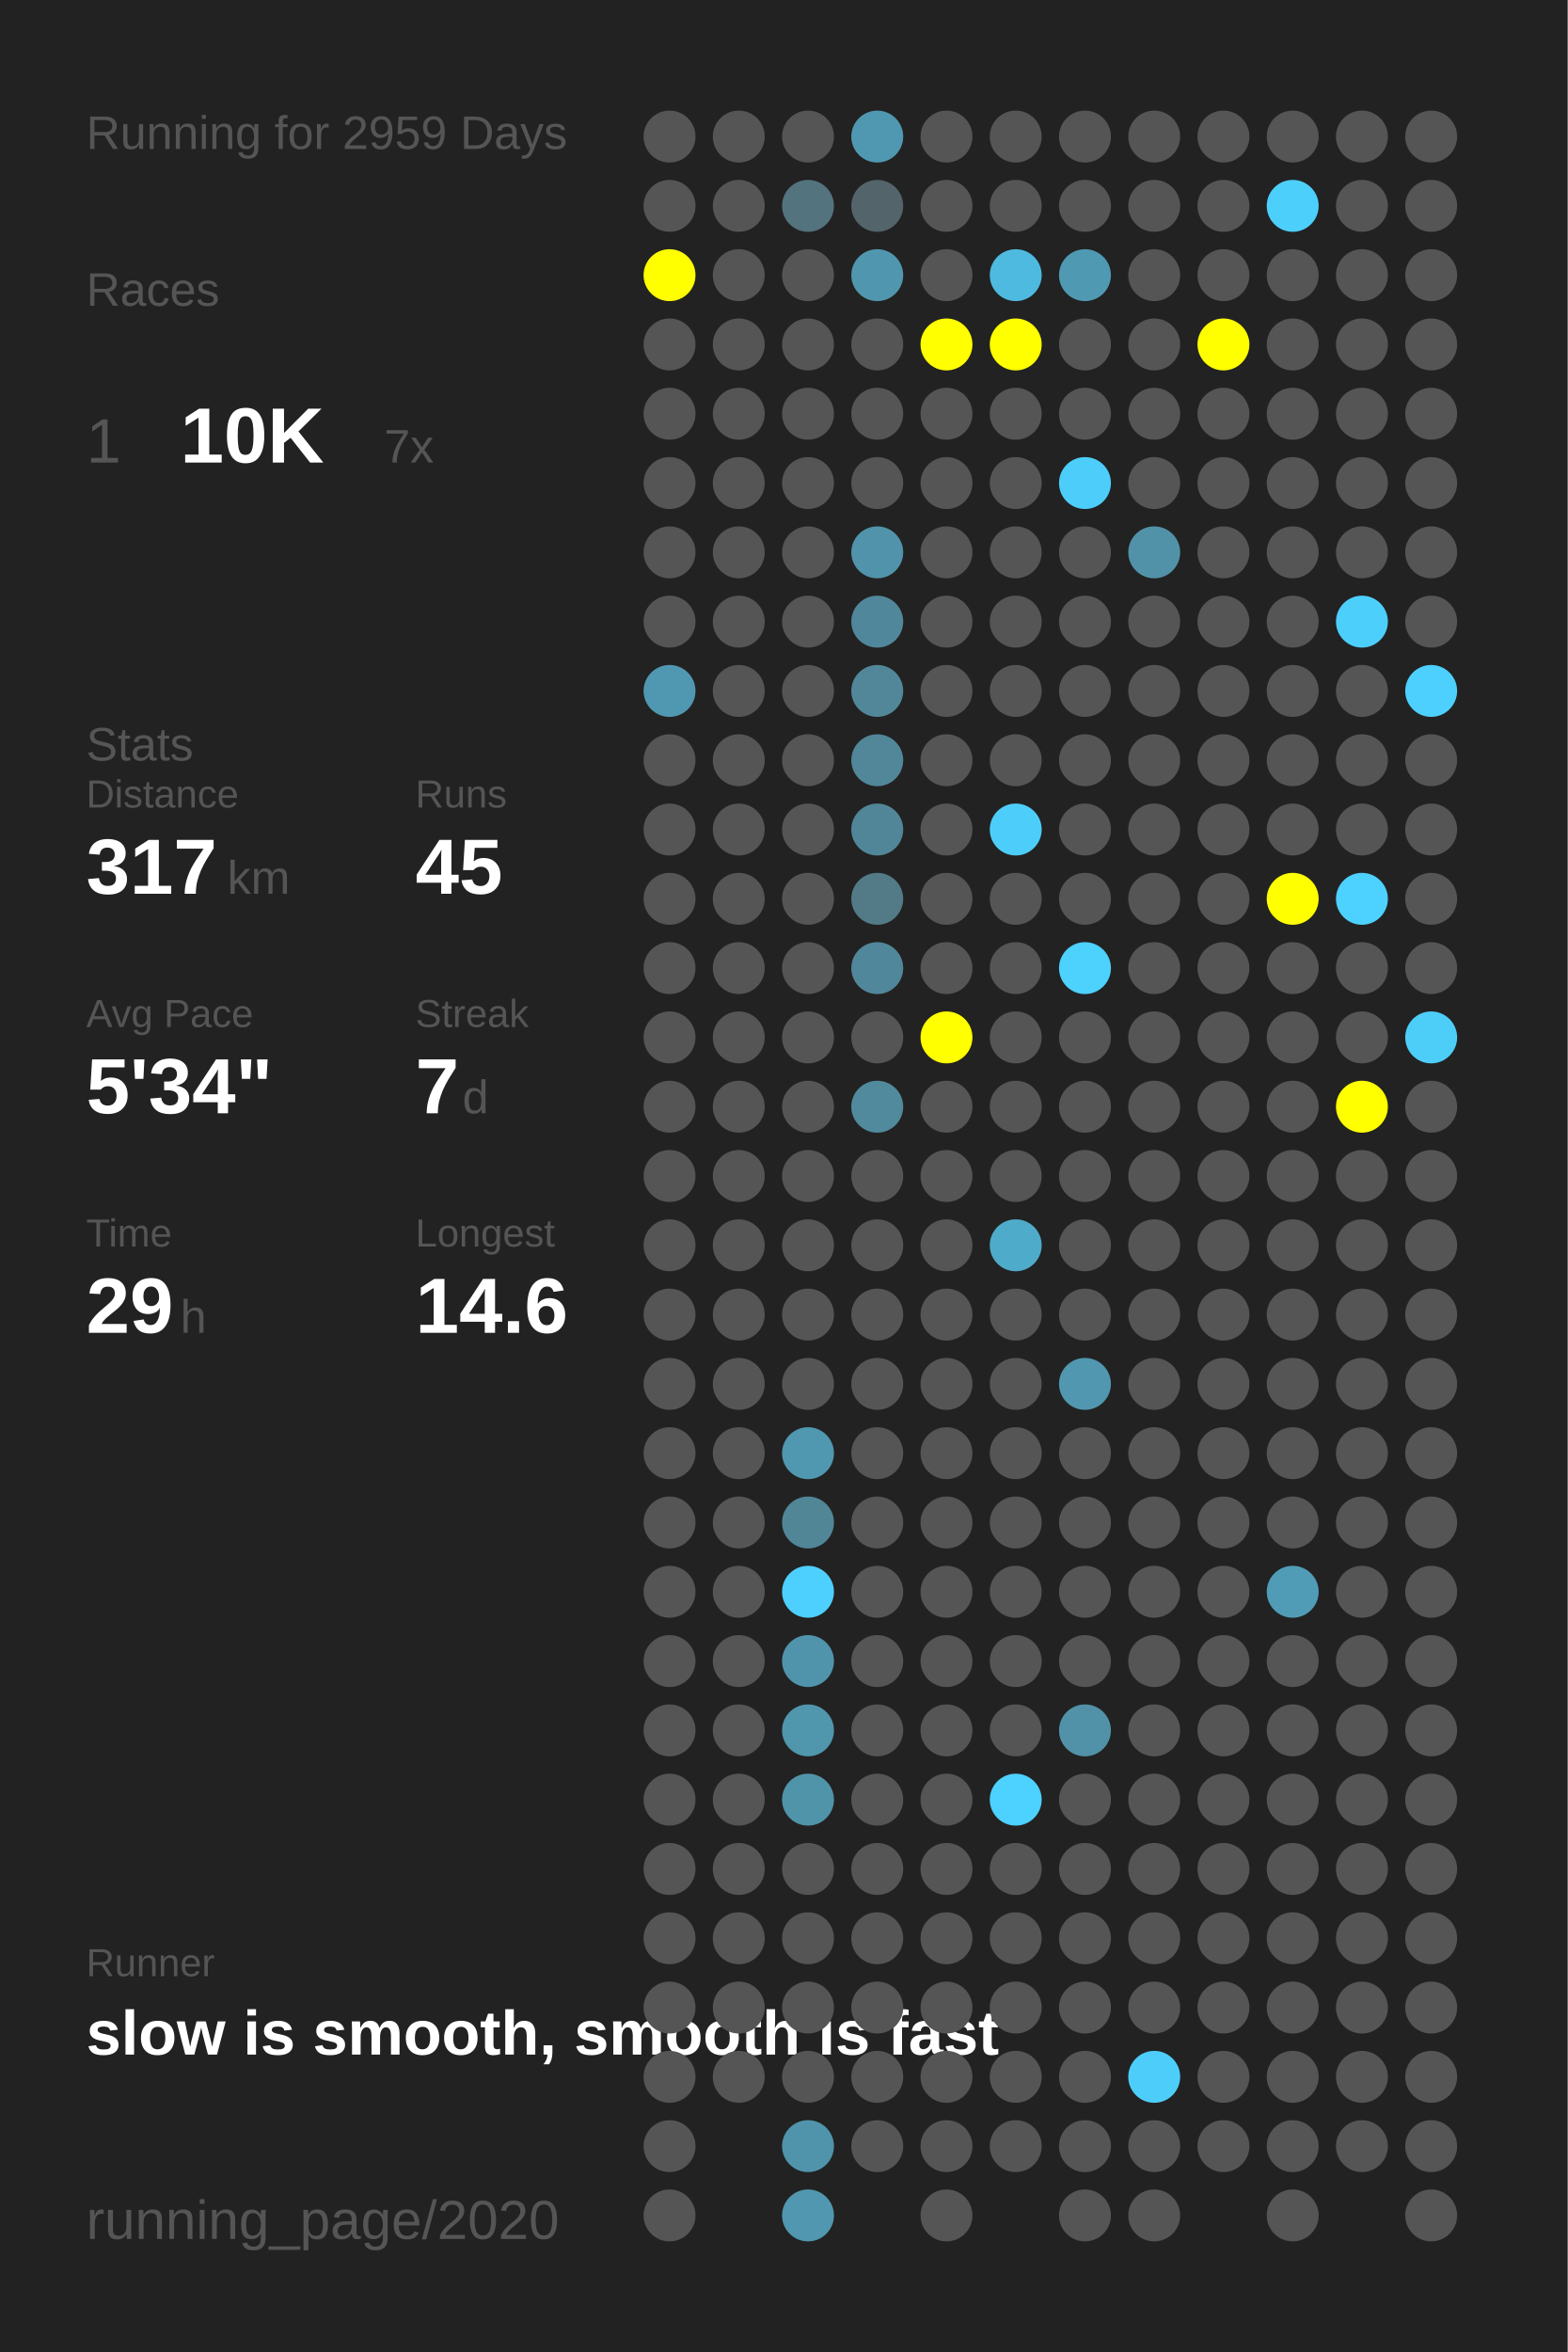
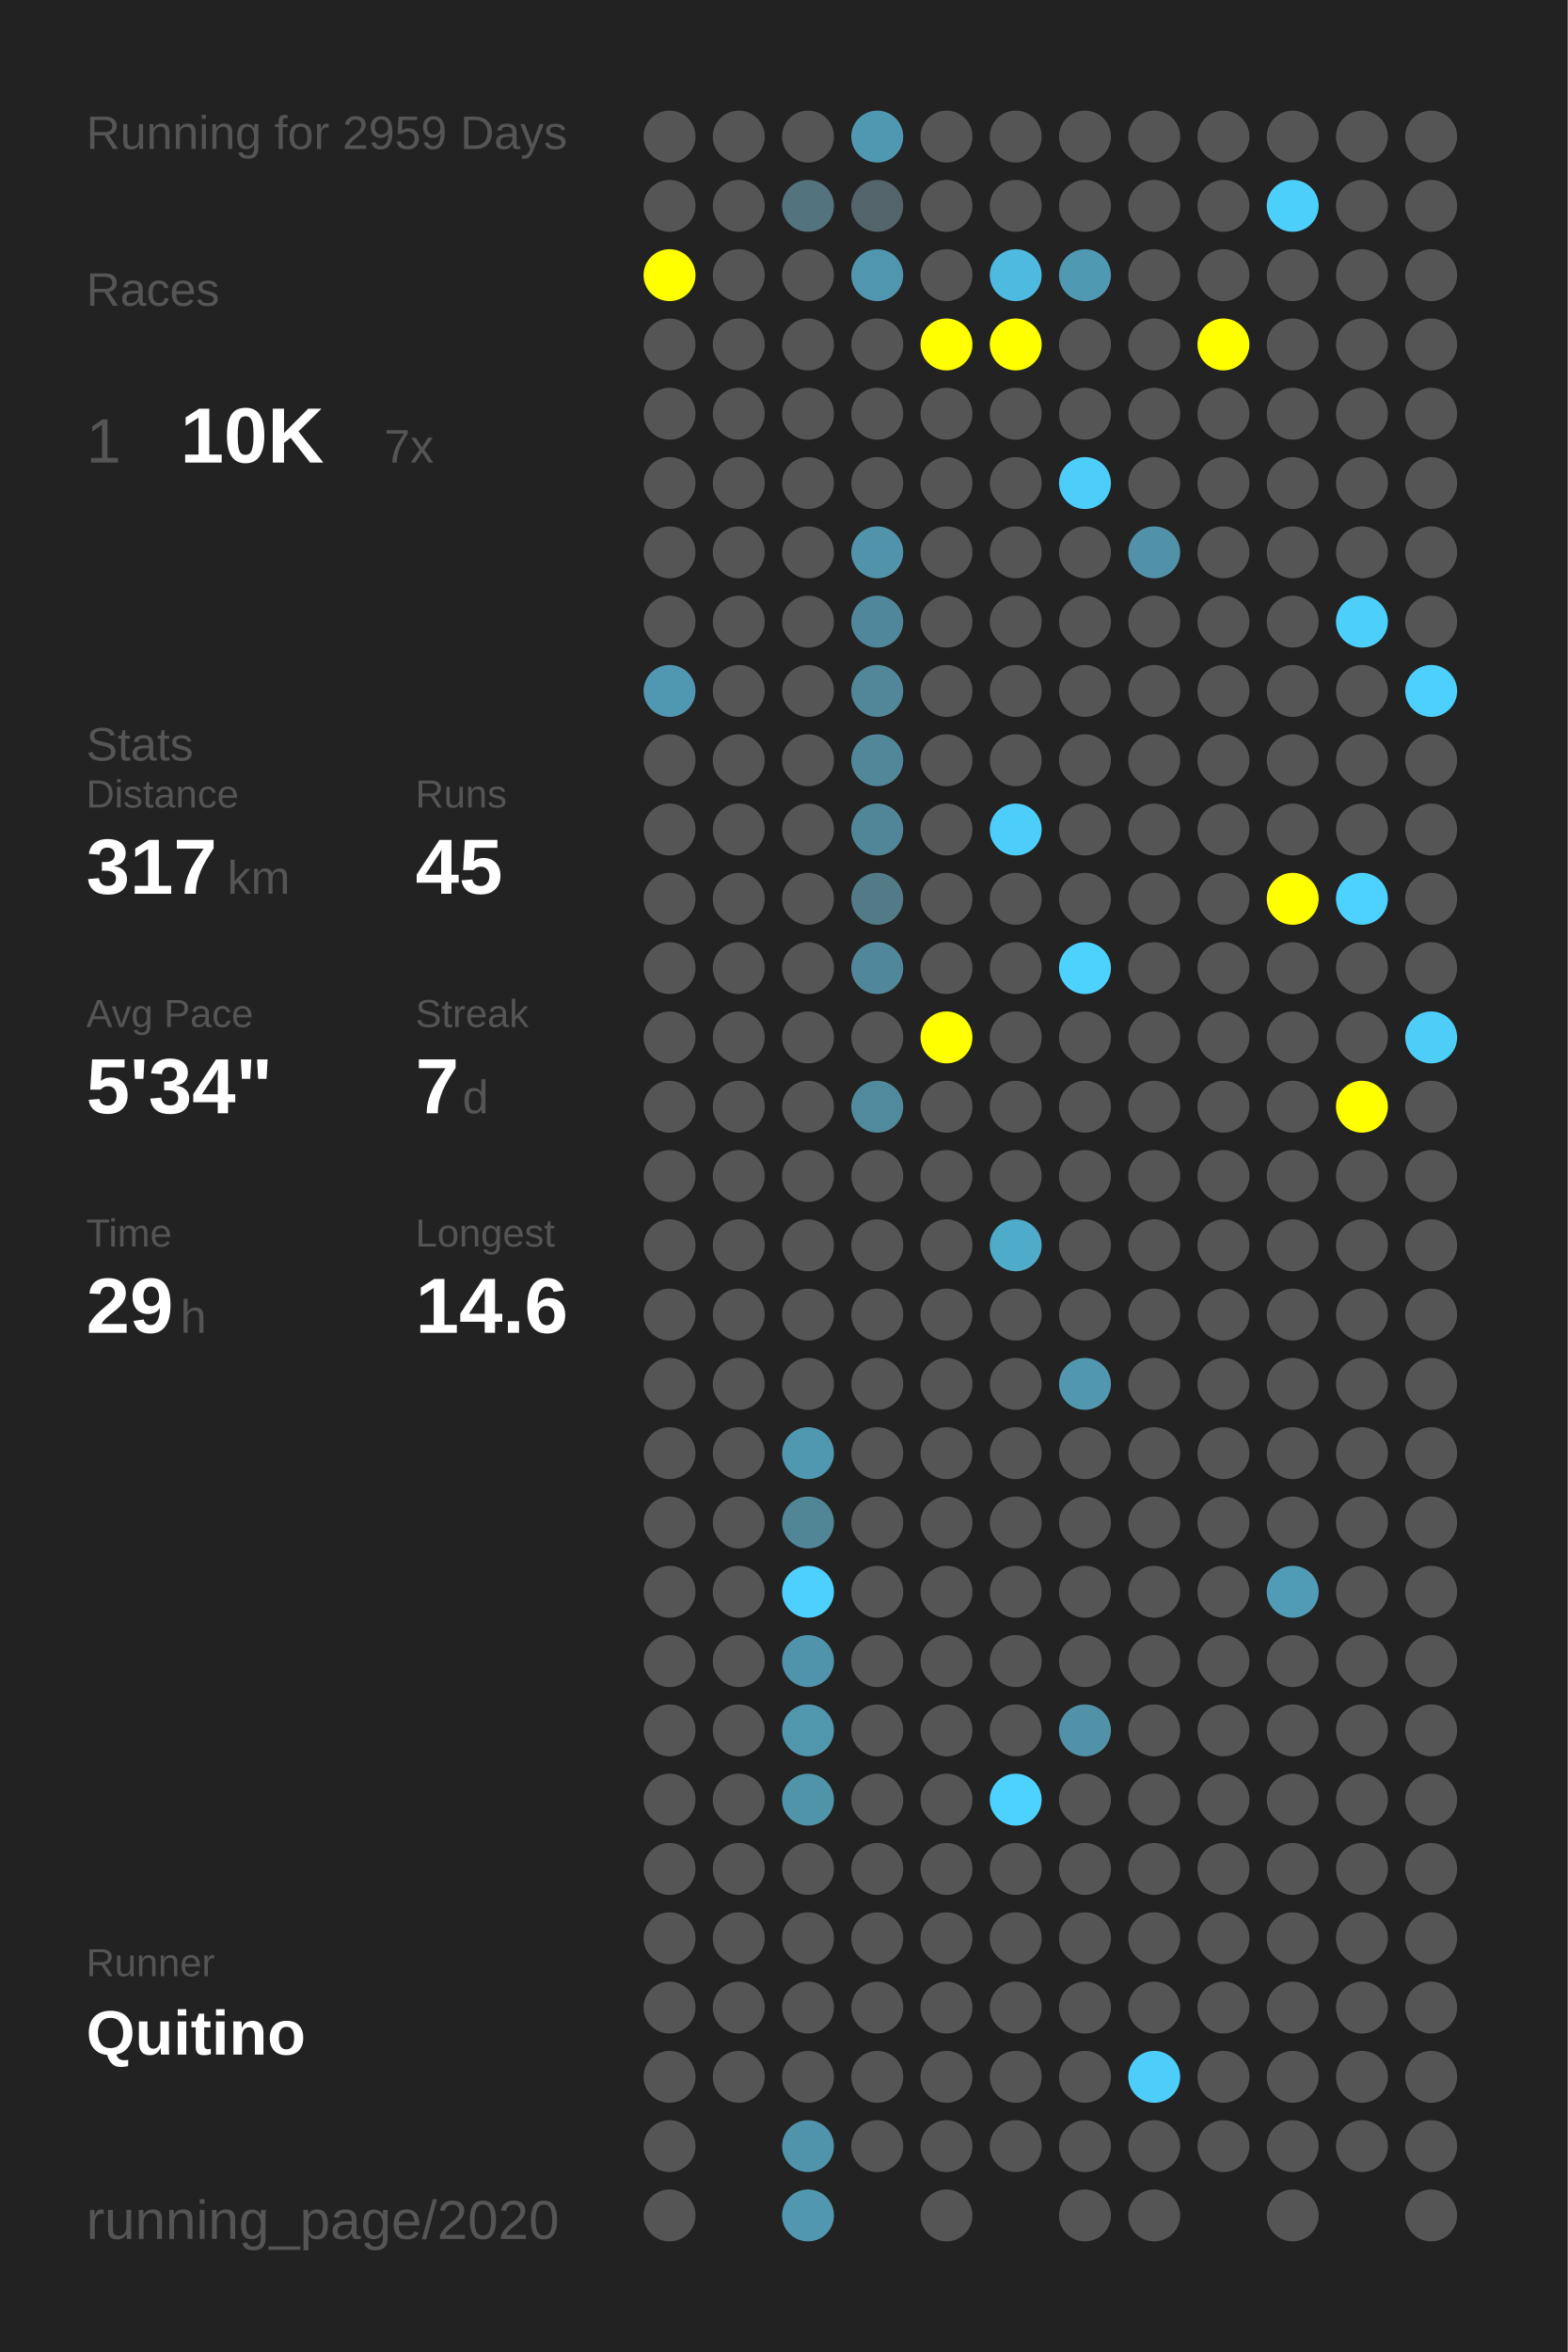
<svg xmlns="http://www.w3.org/2000/svg" baseProfile="full" height="300mm" version="1.1" viewBox="0,0,200,300" width="200mm">
  <defs />
  <rect fill="#222222" height="300" width="200" x="0" y="0" />
  <text fill="#555555" style="font-size:6px; font-family:Arial;" x="11" y="19">Running for 2959 Days</text>
  <text fill="#555555" style="font-size:6px; font-family:Arial;" x="11" y="39">Races</text>
  <text fill="#555555" style="font-size:8px; font-family:Arial;" x="11" y="59">1</text>
  <text fill="#FFFFFF" style="font-size:10px; font-family:Arial; font-weight:bold;" x="23" y="59">10K</text>
  <text fill="#555555" style="font-size:6px; font-family:Arial;" x="49" y="59">7x</text>
  <text fill="#555555" style="font-size:6px; font-family:Arial;" x="11" y="97">Stats</text>
  <text fill="#555555" style="font-size:5px; font-family:Arial;" x="11" y="103">Distance</text>
  <text fill="#FFFFFF" style="font-size:10px; font-family:Arial; font-weight:bold;" x="11" y="114">317</text>
  <text fill="#555555" style="font-size:6px; font-family:Arial;" x="29" y="114">km</text>
  <text fill="#555555" style="font-size:5px; font-family:Arial;" x="53" y="103">Runs</text>
  <text fill="#FFFFFF" style="font-size:10px; font-family:Arial; font-weight:bold;" x="53" y="114">45</text>
  <text fill="#555555" style="font-size:5px; font-family:Arial;" x="11" y="131">Avg Pace</text>
  <text fill="#FFFFFF" style="font-size:10px; font-family:Arial; font-weight:bold;" x="11" y="142">5'34"</text>
  <text fill="#555555" style="font-size:5px; font-family:Arial;" x="53" y="131">Streak</text>
  <text fill="#FFFFFF" style="font-size:10px; font-family:Arial; font-weight:bold;" x="53" y="142">7</text>
  <text fill="#555555" style="font-size:6px; font-family:Arial;" x="59" y="142">d</text>
  <text fill="#555555" style="font-size:5px; font-family:Arial;" x="11" y="159">Time</text>
  <text fill="#FFFFFF" style="font-size:10px; font-family:Arial; font-weight:bold;" x="11" y="170">29</text>
  <text fill="#555555" style="font-size:6px; font-family:Arial;" x="23" y="170">h</text>
  <text fill="#555555" style="font-size:5px; font-family:Arial;" x="53" y="159">Longest</text>
  <text fill="#FFFFFF" style="font-size:10px; font-family:Arial; font-weight:bold;" x="53" y="170">14.6</text>
  <text fill="#555555" style="font-size:5px; font-family:Arial;" x="11" y="252.065">Runner</text>
-   <text fill="#FFFFFF" style="font-size:8px; font-family:Arial; font-weight:bold;" x="11" y="262.065">slow is smooth, smooth is fast</text>
+   <text fill="#FFFFFF" style="font-size:8px; font-family:Arial; font-weight:bold;" x="11" y="262.065">Quitino</text>
  <text fill="#555555" style="font-size:7px; font-family:Arial;" x="11" y="285.581">running_page/2020</text>
  <circle cx="85.417" cy="17.419" fill="#555555" r="3.312" />
  <circle cx="85.417" cy="26.258" fill="#555555" r="3.312" />
  <circle cx="85.417" cy="35.097" fill="#FFFF00" r="3.312" />
  <circle cx="85.417" cy="43.935" fill="#555555" r="3.312" />
  <circle cx="85.417" cy="52.774" fill="#555555" r="3.312" />
  <circle cx="85.417" cy="61.613" fill="#555555" r="3.312" />
  <circle cx="85.417" cy="70.452" fill="#555555" r="3.312" />
  <circle cx="85.417" cy="79.29" fill="#555555" r="3.312" />
  <circle cx="85.417" cy="88.129" fill="#5098b1" r="3.312" />
  <circle cx="85.417" cy="96.968" fill="#555555" r="3.312" />
  <circle cx="85.417" cy="105.806" fill="#555555" r="3.312" />
  <circle cx="85.417" cy="114.645" fill="#555555" r="3.312" />
  <circle cx="85.417" cy="123.484" fill="#555555" r="3.312" />
  <circle cx="85.417" cy="132.323" fill="#555555" r="3.312" />
  <circle cx="85.417" cy="141.161" fill="#555555" r="3.312" />
  <circle cx="85.417" cy="150" fill="#555555" r="3.312" />
  <circle cx="85.417" cy="158.839" fill="#555555" r="3.312" />
  <circle cx="85.417" cy="167.677" fill="#555555" r="3.312" />
  <circle cx="85.417" cy="176.516" fill="#555555" r="3.312" />
  <circle cx="85.417" cy="185.355" fill="#555555" r="3.312" />
  <circle cx="85.417" cy="194.194" fill="#555555" r="3.312" />
  <circle cx="85.417" cy="203.032" fill="#555555" r="3.312" />
  <circle cx="85.417" cy="211.871" fill="#555555" r="3.312" />
  <circle cx="85.417" cy="220.71" fill="#555555" r="3.312" />
  <circle cx="85.417" cy="229.548" fill="#555555" r="3.312" />
  <circle cx="85.417" cy="238.387" fill="#555555" r="3.312" />
  <circle cx="85.417" cy="247.226" fill="#555555" r="3.312" />
  <circle cx="85.417" cy="256.065" fill="#555555" r="3.312" />
  <circle cx="85.417" cy="264.903" fill="#555555" r="3.312" />
  <circle cx="85.417" cy="273.742" fill="#555555" r="3.312" />
  <circle cx="85.417" cy="282.581" fill="#555555" r="3.312" />
  <circle cx="94.25" cy="17.419" fill="#555555" r="3.312" />
  <circle cx="94.25" cy="26.258" fill="#555555" r="3.312" />
  <circle cx="94.25" cy="35.097" fill="#555555" r="3.312" />
  <circle cx="94.25" cy="43.935" fill="#555555" r="3.312" />
  <circle cx="94.25" cy="52.774" fill="#555555" r="3.312" />
  <circle cx="94.25" cy="61.613" fill="#555555" r="3.312" />
  <circle cx="94.25" cy="70.452" fill="#555555" r="3.312" />
  <circle cx="94.25" cy="79.29" fill="#555555" r="3.312" />
  <circle cx="94.25" cy="88.129" fill="#555555" r="3.312" />
  <circle cx="94.25" cy="96.968" fill="#555555" r="3.312" />
  <circle cx="94.25" cy="105.806" fill="#555555" r="3.312" />
  <circle cx="94.25" cy="114.645" fill="#555555" r="3.312" />
  <circle cx="94.25" cy="123.484" fill="#555555" r="3.312" />
  <circle cx="94.25" cy="132.323" fill="#555555" r="3.312" />
  <circle cx="94.25" cy="141.161" fill="#555555" r="3.312" />
  <circle cx="94.25" cy="150" fill="#555555" r="3.312" />
  <circle cx="94.25" cy="158.839" fill="#555555" r="3.312" />
  <circle cx="94.25" cy="167.677" fill="#555555" r="3.312" />
  <circle cx="94.25" cy="176.516" fill="#555555" r="3.312" />
  <circle cx="94.25" cy="185.355" fill="#555555" r="3.312" />
  <circle cx="94.25" cy="194.194" fill="#555555" r="3.312" />
  <circle cx="94.25" cy="203.032" fill="#555555" r="3.312" />
  <circle cx="94.25" cy="211.871" fill="#555555" r="3.312" />
  <circle cx="94.25" cy="220.71" fill="#555555" r="3.312" />
  <circle cx="94.25" cy="229.548" fill="#555555" r="3.312" />
  <circle cx="94.25" cy="238.387" fill="#555555" r="3.312" />
  <circle cx="94.25" cy="247.226" fill="#555555" r="3.312" />
  <circle cx="94.25" cy="256.065" fill="#555555" r="3.312" />
  <circle cx="94.25" cy="264.903" fill="#555555" r="3.312" />
  <circle cx="103.083" cy="17.419" fill="#555555" r="3.312" />
  <circle cx="103.083" cy="26.258" fill="#53737e" r="3.312" />
  <circle cx="103.083" cy="35.097" fill="#555555" r="3.312" />
  <circle cx="103.083" cy="43.935" fill="#555555" r="3.312" />
  <circle cx="103.083" cy="52.774" fill="#555555" r="3.312" />
  <circle cx="103.083" cy="61.613" fill="#555555" r="3.312" />
  <circle cx="103.083" cy="70.452" fill="#555555" r="3.312" />
  <circle cx="103.083" cy="79.29" fill="#555555" r="3.312" />
  <circle cx="103.083" cy="88.129" fill="#555555" r="3.312" />
  <circle cx="103.083" cy="96.968" fill="#555555" r="3.312" />
  <circle cx="103.083" cy="105.806" fill="#555555" r="3.312" />
  <circle cx="103.083" cy="114.645" fill="#555555" r="3.312" />
  <circle cx="103.083" cy="123.484" fill="#555555" r="3.312" />
  <circle cx="103.083" cy="132.323" fill="#555555" r="3.312" />
  <circle cx="103.083" cy="141.161" fill="#555555" r="3.312" />
  <circle cx="103.083" cy="150" fill="#555555" r="3.312" />
  <circle cx="103.083" cy="158.839" fill="#555555" r="3.312" />
  <circle cx="103.083" cy="167.677" fill="#555555" r="3.312" />
  <circle cx="103.083" cy="176.516" fill="#555555" r="3.312" />
  <circle cx="103.083" cy="185.355" fill="#5097b0" r="3.312" />
  <circle cx="103.083" cy="194.194" fill="#518697" r="3.312" />
  <circle cx="103.083" cy="203.032" fill="#4dd0fd" r="3.312" />
  <circle cx="103.083" cy="211.871" fill="#5094ab" r="3.312" />
  <circle cx="103.083" cy="220.71" fill="#5096ad" r="3.312" />
  <circle cx="103.083" cy="229.548" fill="#5094aa" r="3.312" />
  <circle cx="103.083" cy="238.387" fill="#555555" r="3.312" />
  <circle cx="103.083" cy="247.226" fill="#555555" r="3.312" />
  <circle cx="103.083" cy="256.065" fill="#555555" r="3.312" />
  <circle cx="103.083" cy="264.903" fill="#555555" r="3.312" />
  <circle cx="103.083" cy="273.742" fill="#5094ab" r="3.312" />
  <circle cx="103.083" cy="282.581" fill="#5097af" r="3.312" />
  <circle cx="111.917" cy="17.419" fill="#5098b1" r="3.312" />
  <circle cx="111.917" cy="26.258" fill="#53646a" r="3.312" />
  <circle cx="111.917" cy="35.097" fill="#5096ae" r="3.312" />
  <circle cx="111.917" cy="43.935" fill="#555555" r="3.312" />
  <circle cx="111.917" cy="52.774" fill="#555555" r="3.312" />
  <circle cx="111.917" cy="61.613" fill="#555555" r="3.312" />
  <circle cx="111.917" cy="70.452" fill="#5093aa" r="3.312" />
  <circle cx="111.917" cy="79.29" fill="#51879a" r="3.312" />
  <circle cx="111.917" cy="88.129" fill="#518799" r="3.312" />
  <circle cx="111.917" cy="96.968" fill="#518799" r="3.312" />
  <circle cx="111.917" cy="105.806" fill="#518698" r="3.312" />
  <circle cx="111.917" cy="114.645" fill="#527a87" r="3.312" />
  <circle cx="111.917" cy="123.484" fill="#51879a" r="3.312" />
  <circle cx="111.917" cy="132.323" fill="#555555" r="3.312" />
  <circle cx="111.917" cy="141.161" fill="#518a9d" r="3.312" />
  <circle cx="111.917" cy="150" fill="#555555" r="3.312" />
  <circle cx="111.917" cy="158.839" fill="#555555" r="3.312" />
  <circle cx="111.917" cy="167.677" fill="#555555" r="3.312" />
  <circle cx="111.917" cy="176.516" fill="#555555" r="3.312" />
  <circle cx="111.917" cy="185.355" fill="#555555" r="3.312" />
  <circle cx="111.917" cy="194.194" fill="#555555" r="3.312" />
  <circle cx="111.917" cy="203.032" fill="#555555" r="3.312" />
  <circle cx="111.917" cy="211.871" fill="#555555" r="3.312" />
  <circle cx="111.917" cy="220.71" fill="#555555" r="3.312" />
  <circle cx="111.917" cy="229.548" fill="#555555" r="3.312" />
  <circle cx="111.917" cy="238.387" fill="#555555" r="3.312" />
  <circle cx="111.917" cy="247.226" fill="#555555" r="3.312" />
  <circle cx="111.917" cy="256.065" fill="#555555" r="3.312" />
  <circle cx="111.917" cy="264.903" fill="#555555" r="3.312" />
  <circle cx="111.917" cy="273.742" fill="#555555" r="3.312" />
  <circle cx="120.75" cy="17.419" fill="#555555" r="3.312" />
  <circle cx="120.75" cy="26.258" fill="#555555" r="3.312" />
  <circle cx="120.75" cy="35.097" fill="#555555" r="3.312" />
  <circle cx="120.75" cy="43.935" fill="#FFFF00" r="3.312" />
  <circle cx="120.75" cy="52.774" fill="#555555" r="3.312" />
  <circle cx="120.75" cy="61.613" fill="#555555" r="3.312" />
  <circle cx="120.75" cy="70.452" fill="#555555" r="3.312" />
  <circle cx="120.75" cy="79.29" fill="#555555" r="3.312" />
  <circle cx="120.75" cy="88.129" fill="#555555" r="3.312" />
  <circle cx="120.75" cy="96.968" fill="#555555" r="3.312" />
  <circle cx="120.75" cy="105.806" fill="#555555" r="3.312" />
  <circle cx="120.75" cy="114.645" fill="#555555" r="3.312" />
  <circle cx="120.75" cy="123.484" fill="#555555" r="3.312" />
  <circle cx="120.75" cy="132.323" fill="#FFFF00" r="3.312" />
  <circle cx="120.75" cy="141.161" fill="#555555" r="3.312" />
  <circle cx="120.75" cy="150" fill="#555555" r="3.312" />
  <circle cx="120.75" cy="158.839" fill="#555555" r="3.312" />
  <circle cx="120.75" cy="167.677" fill="#555555" r="3.312" />
  <circle cx="120.75" cy="176.516" fill="#555555" r="3.312" />
  <circle cx="120.75" cy="185.355" fill="#555555" r="3.312" />
  <circle cx="120.75" cy="194.194" fill="#555555" r="3.312" />
  <circle cx="120.75" cy="203.032" fill="#555555" r="3.312" />
  <circle cx="120.75" cy="211.871" fill="#555555" r="3.312" />
  <circle cx="120.75" cy="220.71" fill="#555555" r="3.312" />
  <circle cx="120.75" cy="229.548" fill="#555555" r="3.312" />
  <circle cx="120.75" cy="238.387" fill="#555555" r="3.312" />
  <circle cx="120.75" cy="247.226" fill="#555555" r="3.312" />
  <circle cx="120.75" cy="256.065" fill="#555555" r="3.312" />
  <circle cx="120.75" cy="264.903" fill="#555555" r="3.312" />
  <circle cx="120.75" cy="273.742" fill="#555555" r="3.312" />
  <circle cx="120.75" cy="282.581" fill="#555555" r="3.312" />
  <circle cx="129.583" cy="17.419" fill="#555555" r="3.312" />
  <circle cx="129.583" cy="26.258" fill="#555555" r="3.312" />
  <circle cx="129.583" cy="35.097" fill="#4ebadf" r="3.312" />
  <circle cx="129.583" cy="43.935" fill="#FFFF00" r="3.312" />
  <circle cx="129.583" cy="52.774" fill="#555555" r="3.312" />
  <circle cx="129.583" cy="61.613" fill="#555555" r="3.312" />
  <circle cx="129.583" cy="70.452" fill="#555555" r="3.312" />
  <circle cx="129.583" cy="79.29" fill="#555555" r="3.312" />
  <circle cx="129.583" cy="88.129" fill="#555555" r="3.312" />
  <circle cx="129.583" cy="96.968" fill="#555555" r="3.312" />
  <circle cx="129.583" cy="105.806" fill="#4dcefa" r="3.312" />
  <circle cx="129.583" cy="114.645" fill="#555555" r="3.312" />
  <circle cx="129.583" cy="123.484" fill="#555555" r="3.312" />
  <circle cx="129.583" cy="132.323" fill="#555555" r="3.312" />
  <circle cx="129.583" cy="141.161" fill="#555555" r="3.312" />
  <circle cx="129.583" cy="150" fill="#555555" r="3.312" />
  <circle cx="129.583" cy="158.839" fill="#4fabca" r="3.312" />
  <circle cx="129.583" cy="167.677" fill="#555555" r="3.312" />
  <circle cx="129.583" cy="176.516" fill="#555555" r="3.312" />
  <circle cx="129.583" cy="185.355" fill="#555555" r="3.312" />
  <circle cx="129.583" cy="194.194" fill="#555555" r="3.312" />
  <circle cx="129.583" cy="203.032" fill="#555555" r="3.312" />
  <circle cx="129.583" cy="211.871" fill="#555555" r="3.312" />
  <circle cx="129.583" cy="220.71" fill="#555555" r="3.312" />
  <circle cx="129.583" cy="229.548" fill="#4dd1fe" r="3.312" />
  <circle cx="129.583" cy="238.387" fill="#555555" r="3.312" />
  <circle cx="129.583" cy="247.226" fill="#555555" r="3.312" />
  <circle cx="129.583" cy="256.065" fill="#555555" r="3.312" />
  <circle cx="129.583" cy="264.903" fill="#555555" r="3.312" />
  <circle cx="129.583" cy="273.742" fill="#555555" r="3.312" />
  <circle cx="138.417" cy="17.419" fill="#555555" r="3.312" />
  <circle cx="138.417" cy="26.258" fill="#555555" r="3.312" />
  <circle cx="138.417" cy="35.097" fill="#5099b2" r="3.312" />
  <circle cx="138.417" cy="43.935" fill="#555555" r="3.312" />
  <circle cx="138.417" cy="52.774" fill="#555555" r="3.312" />
  <circle cx="138.417" cy="61.613" fill="#4dcefa" r="3.312" />
  <circle cx="138.417" cy="70.452" fill="#555555" r="3.312" />
  <circle cx="138.417" cy="79.29" fill="#555555" r="3.312" />
  <circle cx="138.417" cy="88.129" fill="#555555" r="3.312" />
  <circle cx="138.417" cy="96.968" fill="#555555" r="3.312" />
  <circle cx="138.417" cy="105.806" fill="#555555" r="3.312" />
  <circle cx="138.417" cy="114.645" fill="#555555" r="3.312" />
  <circle cx="138.417" cy="123.484" fill="#4dd1fd" r="3.312" />
  <circle cx="138.417" cy="132.323" fill="#555555" r="3.312" />
  <circle cx="138.417" cy="141.161" fill="#555555" r="3.312" />
  <circle cx="138.417" cy="150" fill="#555555" r="3.312" />
  <circle cx="138.417" cy="158.839" fill="#555555" r="3.312" />
  <circle cx="138.417" cy="167.677" fill="#555555" r="3.312" />
  <circle cx="138.417" cy="176.516" fill="#5097af" r="3.312" />
  <circle cx="138.417" cy="185.355" fill="#555555" r="3.312" />
  <circle cx="138.417" cy="194.194" fill="#555555" r="3.312" />
  <circle cx="138.417" cy="203.032" fill="#555555" r="3.312" />
  <circle cx="138.417" cy="211.871" fill="#555555" r="3.312" />
  <circle cx="138.417" cy="220.71" fill="#5192a8" r="3.312" />
  <circle cx="138.417" cy="229.548" fill="#555555" r="3.312" />
  <circle cx="138.417" cy="238.387" fill="#555555" r="3.312" />
  <circle cx="138.417" cy="247.226" fill="#555555" r="3.312" />
  <circle cx="138.417" cy="256.065" fill="#555555" r="3.312" />
  <circle cx="138.417" cy="264.903" fill="#555555" r="3.312" />
  <circle cx="138.417" cy="273.742" fill="#555555" r="3.312" />
  <circle cx="138.417" cy="282.581" fill="#555555" r="3.312" />
  <circle cx="147.25" cy="17.419" fill="#555555" r="3.312" />
  <circle cx="147.25" cy="26.258" fill="#555555" r="3.312" />
  <circle cx="147.25" cy="35.097" fill="#555555" r="3.312" />
  <circle cx="147.25" cy="43.935" fill="#555555" r="3.312" />
  <circle cx="147.25" cy="52.774" fill="#555555" r="3.312" />
  <circle cx="147.25" cy="61.613" fill="#555555" r="3.312" />
  <circle cx="147.25" cy="70.452" fill="#5192a9" r="3.312" />
  <circle cx="147.25" cy="79.29" fill="#555555" r="3.312" />
  <circle cx="147.25" cy="88.129" fill="#555555" r="3.312" />
  <circle cx="147.25" cy="96.968" fill="#555555" r="3.312" />
  <circle cx="147.25" cy="105.806" fill="#555555" r="3.312" />
  <circle cx="147.25" cy="114.645" fill="#555555" r="3.312" />
  <circle cx="147.25" cy="123.484" fill="#555555" r="3.312" />
  <circle cx="147.25" cy="132.323" fill="#555555" r="3.312" />
  <circle cx="147.25" cy="141.161" fill="#555555" r="3.312" />
  <circle cx="147.25" cy="150" fill="#555555" r="3.312" />
  <circle cx="147.25" cy="158.839" fill="#555555" r="3.312" />
  <circle cx="147.25" cy="167.677" fill="#555555" r="3.312" />
  <circle cx="147.25" cy="176.516" fill="#555555" r="3.312" />
  <circle cx="147.25" cy="185.355" fill="#555555" r="3.312" />
  <circle cx="147.25" cy="194.194" fill="#555555" r="3.312" />
  <circle cx="147.25" cy="203.032" fill="#555555" r="3.312" />
  <circle cx="147.25" cy="211.871" fill="#555555" r="3.312" />
  <circle cx="147.25" cy="220.71" fill="#555555" r="3.312" />
  <circle cx="147.25" cy="229.548" fill="#555555" r="3.312" />
  <circle cx="147.25" cy="238.387" fill="#555555" r="3.312" />
  <circle cx="147.25" cy="247.226" fill="#555555" r="3.312" />
  <circle cx="147.25" cy="256.065" fill="#555555" r="3.312" />
  <circle cx="147.25" cy="264.903" fill="#4dcefa" r="3.312" />
  <circle cx="147.25" cy="273.742" fill="#555555" r="3.312" />
  <circle cx="147.25" cy="282.581" fill="#555555" r="3.312" />
  <circle cx="156.083" cy="17.419" fill="#555555" r="3.312" />
  <circle cx="156.083" cy="26.258" fill="#555555" r="3.312" />
  <circle cx="156.083" cy="35.097" fill="#555555" r="3.312" />
  <circle cx="156.083" cy="43.935" fill="#FFFF00" r="3.312" />
  <circle cx="156.083" cy="52.774" fill="#555555" r="3.312" />
  <circle cx="156.083" cy="61.613" fill="#555555" r="3.312" />
  <circle cx="156.083" cy="70.452" fill="#555555" r="3.312" />
  <circle cx="156.083" cy="79.29" fill="#555555" r="3.312" />
  <circle cx="156.083" cy="88.129" fill="#555555" r="3.312" />
  <circle cx="156.083" cy="96.968" fill="#555555" r="3.312" />
  <circle cx="156.083" cy="105.806" fill="#555555" r="3.312" />
  <circle cx="156.083" cy="114.645" fill="#555555" r="3.312" />
  <circle cx="156.083" cy="123.484" fill="#555555" r="3.312" />
  <circle cx="156.083" cy="132.323" fill="#555555" r="3.312" />
  <circle cx="156.083" cy="141.161" fill="#555555" r="3.312" />
  <circle cx="156.083" cy="150" fill="#555555" r="3.312" />
  <circle cx="156.083" cy="158.839" fill="#555555" r="3.312" />
  <circle cx="156.083" cy="167.677" fill="#555555" r="3.312" />
  <circle cx="156.083" cy="176.516" fill="#555555" r="3.312" />
  <circle cx="156.083" cy="185.355" fill="#555555" r="3.312" />
  <circle cx="156.083" cy="194.194" fill="#555555" r="3.312" />
  <circle cx="156.083" cy="203.032" fill="#555555" r="3.312" />
  <circle cx="156.083" cy="211.871" fill="#555555" r="3.312" />
  <circle cx="156.083" cy="220.71" fill="#555555" r="3.312" />
  <circle cx="156.083" cy="229.548" fill="#555555" r="3.312" />
  <circle cx="156.083" cy="238.387" fill="#555555" r="3.312" />
  <circle cx="156.083" cy="247.226" fill="#555555" r="3.312" />
  <circle cx="156.083" cy="256.065" fill="#555555" r="3.312" />
  <circle cx="156.083" cy="264.903" fill="#555555" r="3.312" />
  <circle cx="156.083" cy="273.742" fill="#555555" r="3.312" />
  <circle cx="164.917" cy="17.419" fill="#555555" r="3.312" />
  <circle cx="164.917" cy="26.258" fill="#4dcffc" r="3.312" />
  <circle cx="164.917" cy="35.097" fill="#555555" r="3.312" />
  <circle cx="164.917" cy="43.935" fill="#555555" r="3.312" />
  <circle cx="164.917" cy="52.774" fill="#555555" r="3.312" />
  <circle cx="164.917" cy="61.613" fill="#555555" r="3.312" />
  <circle cx="164.917" cy="70.452" fill="#555555" r="3.312" />
  <circle cx="164.917" cy="79.29" fill="#555555" r="3.312" />
  <circle cx="164.917" cy="88.129" fill="#555555" r="3.312" />
  <circle cx="164.917" cy="96.968" fill="#555555" r="3.312" />
  <circle cx="164.917" cy="105.806" fill="#555555" r="3.312" />
  <circle cx="164.917" cy="114.645" fill="#FFFF00" r="3.312" />
  <circle cx="164.917" cy="123.484" fill="#555555" r="3.312" />
  <circle cx="164.917" cy="132.323" fill="#555555" r="3.312" />
  <circle cx="164.917" cy="141.161" fill="#555555" r="3.312" />
  <circle cx="164.917" cy="150" fill="#555555" r="3.312" />
  <circle cx="164.917" cy="158.839" fill="#555555" r="3.312" />
  <circle cx="164.917" cy="167.677" fill="#555555" r="3.312" />
  <circle cx="164.917" cy="176.516" fill="#555555" r="3.312" />
  <circle cx="164.917" cy="185.355" fill="#555555" r="3.312" />
  <circle cx="164.917" cy="194.194" fill="#555555" r="3.312" />
  <circle cx="164.917" cy="203.032" fill="#509cb6" r="3.312" />
  <circle cx="164.917" cy="211.871" fill="#555555" r="3.312" />
  <circle cx="164.917" cy="220.71" fill="#555555" r="3.312" />
  <circle cx="164.917" cy="229.548" fill="#555555" r="3.312" />
  <circle cx="164.917" cy="238.387" fill="#555555" r="3.312" />
  <circle cx="164.917" cy="247.226" fill="#555555" r="3.312" />
  <circle cx="164.917" cy="256.065" fill="#555555" r="3.312" />
  <circle cx="164.917" cy="264.903" fill="#555555" r="3.312" />
  <circle cx="164.917" cy="273.742" fill="#555555" r="3.312" />
  <circle cx="164.917" cy="282.581" fill="#555555" r="3.312" />
  <circle cx="173.75" cy="17.419" fill="#555555" r="3.312" />
  <circle cx="173.75" cy="26.258" fill="#555555" r="3.312" />
  <circle cx="173.75" cy="35.097" fill="#555555" r="3.312" />
  <circle cx="173.75" cy="43.935" fill="#555555" r="3.312" />
  <circle cx="173.75" cy="52.774" fill="#555555" r="3.312" />
  <circle cx="173.75" cy="61.613" fill="#555555" r="3.312" />
  <circle cx="173.75" cy="70.452" fill="#555555" r="3.312" />
  <circle cx="173.75" cy="79.29" fill="#4dcffb" r="3.312" />
  <circle cx="173.75" cy="88.129" fill="#555555" r="3.312" />
  <circle cx="173.75" cy="96.968" fill="#555555" r="3.312" />
  <circle cx="173.75" cy="105.806" fill="#555555" r="3.312" />
  <circle cx="173.75" cy="114.645" fill="#4dd1fe" r="3.312" />
  <circle cx="173.75" cy="123.484" fill="#555555" r="3.312" />
  <circle cx="173.75" cy="132.323" fill="#555555" r="3.312" />
  <circle cx="173.75" cy="141.161" fill="#FFFF00" r="3.312" />
  <circle cx="173.75" cy="150" fill="#555555" r="3.312" />
  <circle cx="173.75" cy="158.839" fill="#555555" r="3.312" />
  <circle cx="173.75" cy="167.677" fill="#555555" r="3.312" />
  <circle cx="173.75" cy="176.516" fill="#555555" r="3.312" />
  <circle cx="173.75" cy="185.355" fill="#555555" r="3.312" />
  <circle cx="173.75" cy="194.194" fill="#555555" r="3.312" />
  <circle cx="173.75" cy="203.032" fill="#555555" r="3.312" />
  <circle cx="173.75" cy="211.871" fill="#555555" r="3.312" />
  <circle cx="173.75" cy="220.71" fill="#555555" r="3.312" />
  <circle cx="173.75" cy="229.548" fill="#555555" r="3.312" />
  <circle cx="173.75" cy="238.387" fill="#555555" r="3.312" />
  <circle cx="173.75" cy="247.226" fill="#555555" r="3.312" />
  <circle cx="173.75" cy="256.065" fill="#555555" r="3.312" />
  <circle cx="173.75" cy="264.903" fill="#555555" r="3.312" />
  <circle cx="173.75" cy="273.742" fill="#555555" r="3.312" />
  <circle cx="182.583" cy="17.419" fill="#555555" r="3.312" />
  <circle cx="182.583" cy="26.258" fill="#555555" r="3.312" />
  <circle cx="182.583" cy="35.097" fill="#555555" r="3.312" />
  <circle cx="182.583" cy="43.935" fill="#555555" r="3.312" />
  <circle cx="182.583" cy="52.774" fill="#555555" r="3.312" />
  <circle cx="182.583" cy="61.613" fill="#555555" r="3.312" />
  <circle cx="182.583" cy="70.452" fill="#555555" r="3.312" />
  <circle cx="182.583" cy="79.29" fill="#555555" r="3.312" />
  <circle cx="182.583" cy="88.129" fill="#4dd0fd" r="3.312" />
  <circle cx="182.583" cy="96.968" fill="#555555" r="3.312" />
  <circle cx="182.583" cy="105.806" fill="#555555" r="3.312" />
  <circle cx="182.583" cy="114.645" fill="#555555" r="3.312" />
  <circle cx="182.583" cy="123.484" fill="#555555" r="3.312" />
  <circle cx="182.583" cy="132.323" fill="#4dcef9" r="3.312" />
  <circle cx="182.583" cy="141.161" fill="#555555" r="3.312" />
  <circle cx="182.583" cy="150" fill="#555555" r="3.312" />
  <circle cx="182.583" cy="158.839" fill="#555555" r="3.312" />
  <circle cx="182.583" cy="167.677" fill="#555555" r="3.312" />
  <circle cx="182.583" cy="176.516" fill="#555555" r="3.312" />
  <circle cx="182.583" cy="185.355" fill="#555555" r="3.312" />
  <circle cx="182.583" cy="194.194" fill="#555555" r="3.312" />
  <circle cx="182.583" cy="203.032" fill="#555555" r="3.312" />
  <circle cx="182.583" cy="211.871" fill="#555555" r="3.312" />
  <circle cx="182.583" cy="220.71" fill="#555555" r="3.312" />
  <circle cx="182.583" cy="229.548" fill="#555555" r="3.312" />
  <circle cx="182.583" cy="238.387" fill="#555555" r="3.312" />
  <circle cx="182.583" cy="247.226" fill="#555555" r="3.312" />
  <circle cx="182.583" cy="256.065" fill="#555555" r="3.312" />
  <circle cx="182.583" cy="264.903" fill="#555555" r="3.312" />
  <circle cx="182.583" cy="273.742" fill="#555555" r="3.312" />
  <circle cx="182.583" cy="282.581" fill="#555555" r="3.312" />
</svg>
